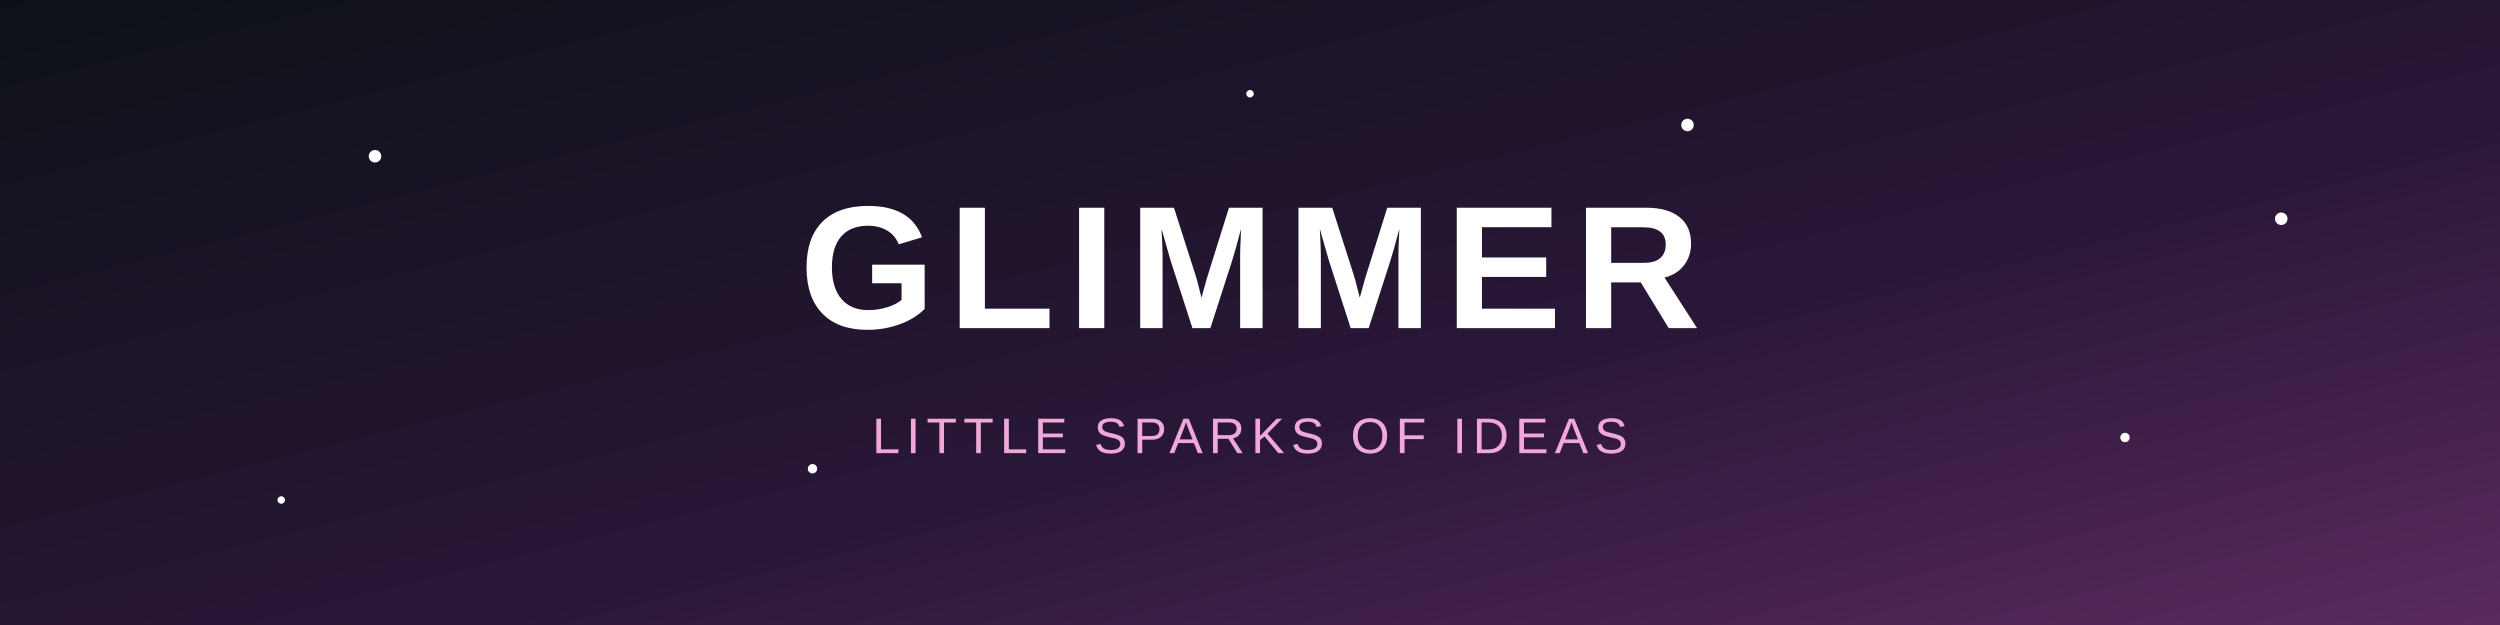
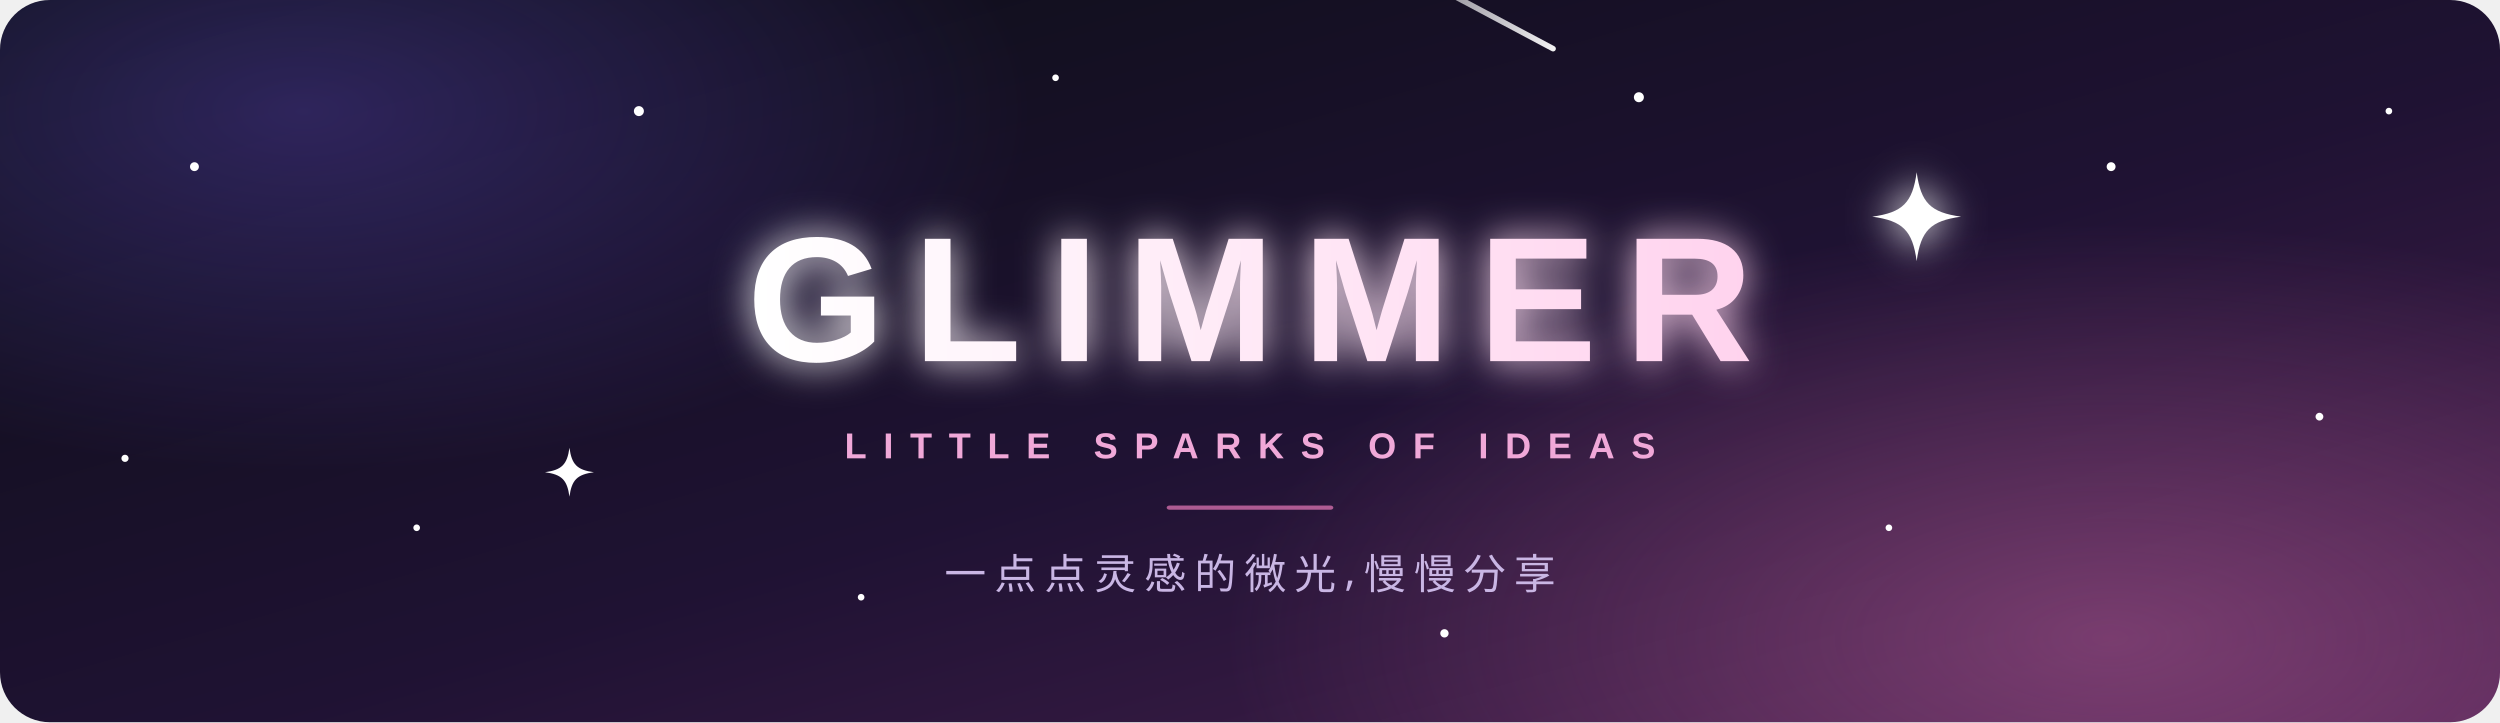
- <svg xmlns="http://www.w3.org/2000/svg" width="800" height="200" viewBox="0 0 800 200">
+ <svg xmlns="http://www.w3.org/2000/svg" width="900" height="260" viewBox="0 0 900 260">
  <defs>
    <linearGradient id="bg" x1="0" y1="0" x2="1" y2="1">
-       <stop offset="0" stop-color="#0d1117" />
-       <stop offset="0.6" stop-color="#2a1738" />
-       <stop offset="1" stop-color="#5b2a5e" />
+       <stop offset="0" stop-color="#0b0e14" />
+       <stop offset="0.55" stop-color="#1f1233" />
+       <stop offset="1" stop-color="#4a2150" />
    </linearGradient>
+     <radialGradient id="glowPink" cx="0.5" cy="0.5" r="0.5">
+       <stop offset="0" stop-color="#e879b9" stop-opacity="0.35" />
+       <stop offset="1" stop-color="#e879b9" stop-opacity="0" />
+     </radialGradient>
+     <radialGradient id="glowPurple" cx="0.5" cy="0.5" r="0.5">
+       <stop offset="0" stop-color="#7c5cff" stop-opacity="0.28" />
+       <stop offset="1" stop-color="#7c5cff" stop-opacity="0" />
+     </radialGradient>
+     <linearGradient id="tg" x1="0" y1="0" x2="1" y2="0">
+       <stop offset="0" stop-color="#ffffff" />
+       <stop offset="1" stop-color="#ffd3ee" />
+     </linearGradient>
+     <linearGradient id="trail" x1="0" y1="0" x2="1" y2="0">
+       <stop offset="0" stop-color="#ffffff" stop-opacity="0" />
+       <stop offset="1" stop-color="#ffffff" stop-opacity="0.95" />
+     </linearGradient>
+     <filter id="glow" x="-30%" y="-60%" width="160%" height="220%">
+       <feGaussianBlur stdDeviation="7" result="b" />
+       <feMerge>
+         <feMergeNode in="b" />
+         <feMergeNode in="SourceGraphic" />
+       </feMerge>
+     </filter>
+     <clipPath id="round">
+       <rect width="900" height="260" rx="18" />
+     </clipPath>
    <style>
-       .t{font:700 56px 'Segoe UI',Arial,sans-serif;fill:#fff;letter-spacing:4px}
-       .s{font:16px 'Segoe UI',Arial,sans-serif;fill:#f0a8d8;letter-spacing:2px}
-       .star{fill:#fff;animation:tw 3s ease-in-out infinite}
-       .d1{animation-delay:.5s}.d2{animation-delay:1.2s}.d3{animation-delay:2s}
-       @keyframes tw{0%,100%{opacity:.15}50%{opacity:1}}
+       .title{font:700 64px 'Segoe UI','Helvetica Neue',Arial,sans-serif;letter-spacing:10px;fill:url(#tg)}
+       .sub{font:600 13px 'Segoe UI',Arial,sans-serif;letter-spacing:6px;fill:#f0a8d8}
+       .tag{font:400 15px 'PingFang SC','Microsoft YaHei','Segoe UI',sans-serif;letter-spacing:3px;fill:#c9b6e4;animation:fade 1.8s ease-out both;animation-delay:.6s}
+       .star{fill:#fff;animation:tw 3.5s ease-in-out infinite}
+       .d1{animation-delay:.6s}.d2{animation-delay:1.4s}.d3{animation-delay:2.2s}
+       .spark{fill:#fff;transform-box:fill-box;transform-origin:center;animation:pulse 4s ease-in-out infinite}
+       .shoot{animation:shoot 8s ease-in infinite}
+       .breath{animation:breath 6s ease-in-out infinite}
+       @keyframes tw{0%,100%{opacity:.12}50%{opacity:1}}
+       @keyframes pulse{0%,100%{transform:scale(.7);opacity:.6}50%{transform:scale(1.15);opacity:1}}
+       @keyframes fade{from{opacity:0;transform:translateY(6px)}to{opacity:1;transform:translateY(0)}}
+       @keyframes breath{0%,100%{opacity:.7}50%{opacity:1}}
+       @keyframes shoot{0%{transform:translateX(0);opacity:0}4%{opacity:1}22%{transform:translateX(300px);opacity:0}100%{transform:translateX(300px);opacity:0}}
    </style>
  </defs>
-   <rect width="800" height="200" fill="url(#bg)" />
-   <circle class="star" cx="120" cy="50" r="2" />
-   <circle class="star d1" cx="260" cy="150" r="1.5" />
-   <circle class="star d2" cx="540" cy="40" r="2" />
-   <circle class="star d3" cx="680" cy="140" r="1.5" />
-   <circle class="star d1" cx="400" cy="30" r="1.2" />
-   <circle class="star d2" cx="90" cy="160" r="1.2" />
-   <circle class="star d3" cx="730" cy="70" r="2" />
-   <text class="t" x="400" y="105" text-anchor="middle">GLIMMER</text>
-   <text class="s" x="400" y="145" text-anchor="middle">LITTLE SPARKS OF IDEAS</text>
+   <g clip-path="url(#round)">
+     <rect width="900" height="260" fill="url(#bg)" />
+     <ellipse class="breath" cx="760" cy="230" rx="320" ry="150" fill="url(#glowPink)" />
+     <ellipse class="breath" cx="110" cy="40" rx="260" ry="130" fill="url(#glowPurple)" />
+     <circle class="star" cx="70" cy="60" r="1.6" />
+     <circle class="star d1" cx="150" cy="190" r="1.2" />
+     <circle class="star d2" cx="230" cy="40" r="1.8" />
+     <circle class="star d3" cx="310" cy="215" r="1.2" />
+     <circle class="star d1" cx="380" cy="28" r="1.2" />
+     <circle class="star d2" cx="520" cy="228" r="1.5" />
+     <circle class="star d3" cx="590" cy="35" r="1.8" />
+     <circle class="star" cx="680" cy="190" r="1.2" />
+     <circle class="star d1" cx="760" cy="60" r="1.6" />
+     <circle class="star d2" cx="835" cy="150" r="1.4" />
+     <circle class="star d3" cx="860" cy="40" r="1.2" />
+     <circle class="star" cx="45" cy="165" r="1.3" />
+     <g transform="translate(560,18) rotate(28)">
+       <rect class="shoot" x="-110" y="-1" width="110" height="2" rx="1" fill="url(#trail)" />
+     </g>
+     <path class="spark" filter="url(#glow)" transform="translate(690,78)" d="M0,-16 C1.5,-5 5,-1.5 16,0 C5,1.5 1.5,5 0,16 C-1.5,5 -5,1.5 -16,0 C-5,-1.5 -1.5,-5 0,-16Z" />
+     <path class="spark d2" transform="translate(205,170) scale(.55)" d="M0,-16 C1.5,-5 5,-1.5 16,0 C5,1.5 1.5,5 0,16 C-1.5,5 -5,1.5 -16,0 C-5,-1.5 -1.5,-5 0,-16Z" />
+     <text class="title" x="450" y="130" text-anchor="middle" filter="url(#glow)">GLIMMER</text>
+     <text class="sub" x="450" y="165" text-anchor="middle">LITTLE SPARKS OF IDEAS</text>
+     <rect x="420" y="182" width="60" height="1.5" rx="1" fill="#e879b9" opacity="0.7" />
+     <text class="tag" x="450" y="212" text-anchor="middle">一点点灵感的微光,慢慢分享</text>
+   </g>
</svg>
